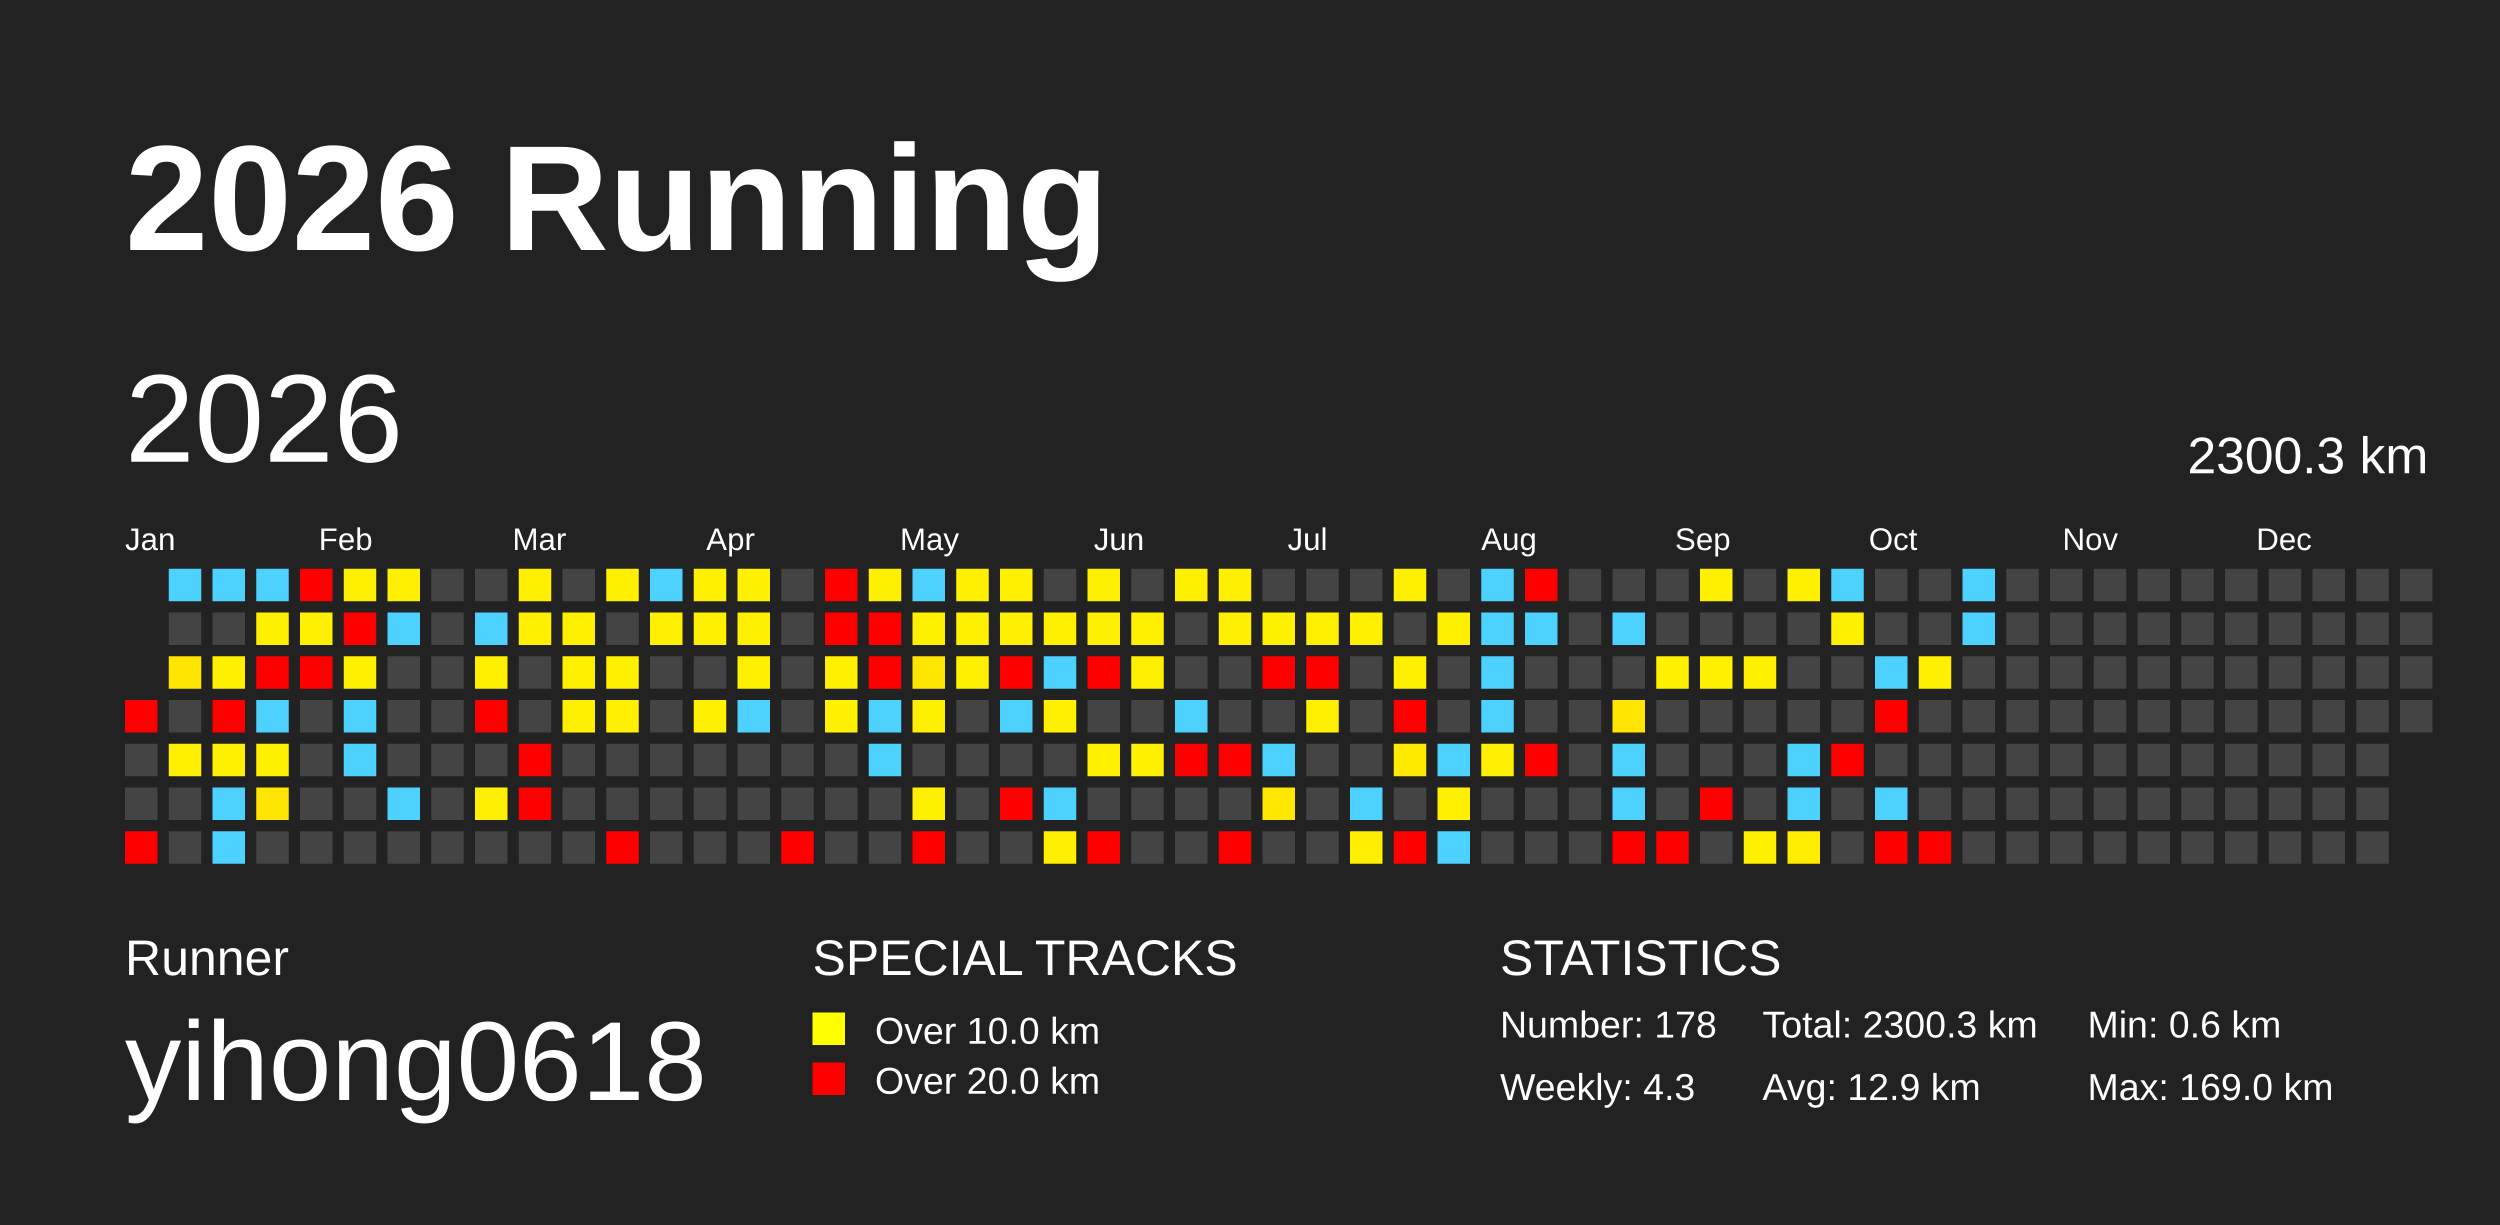
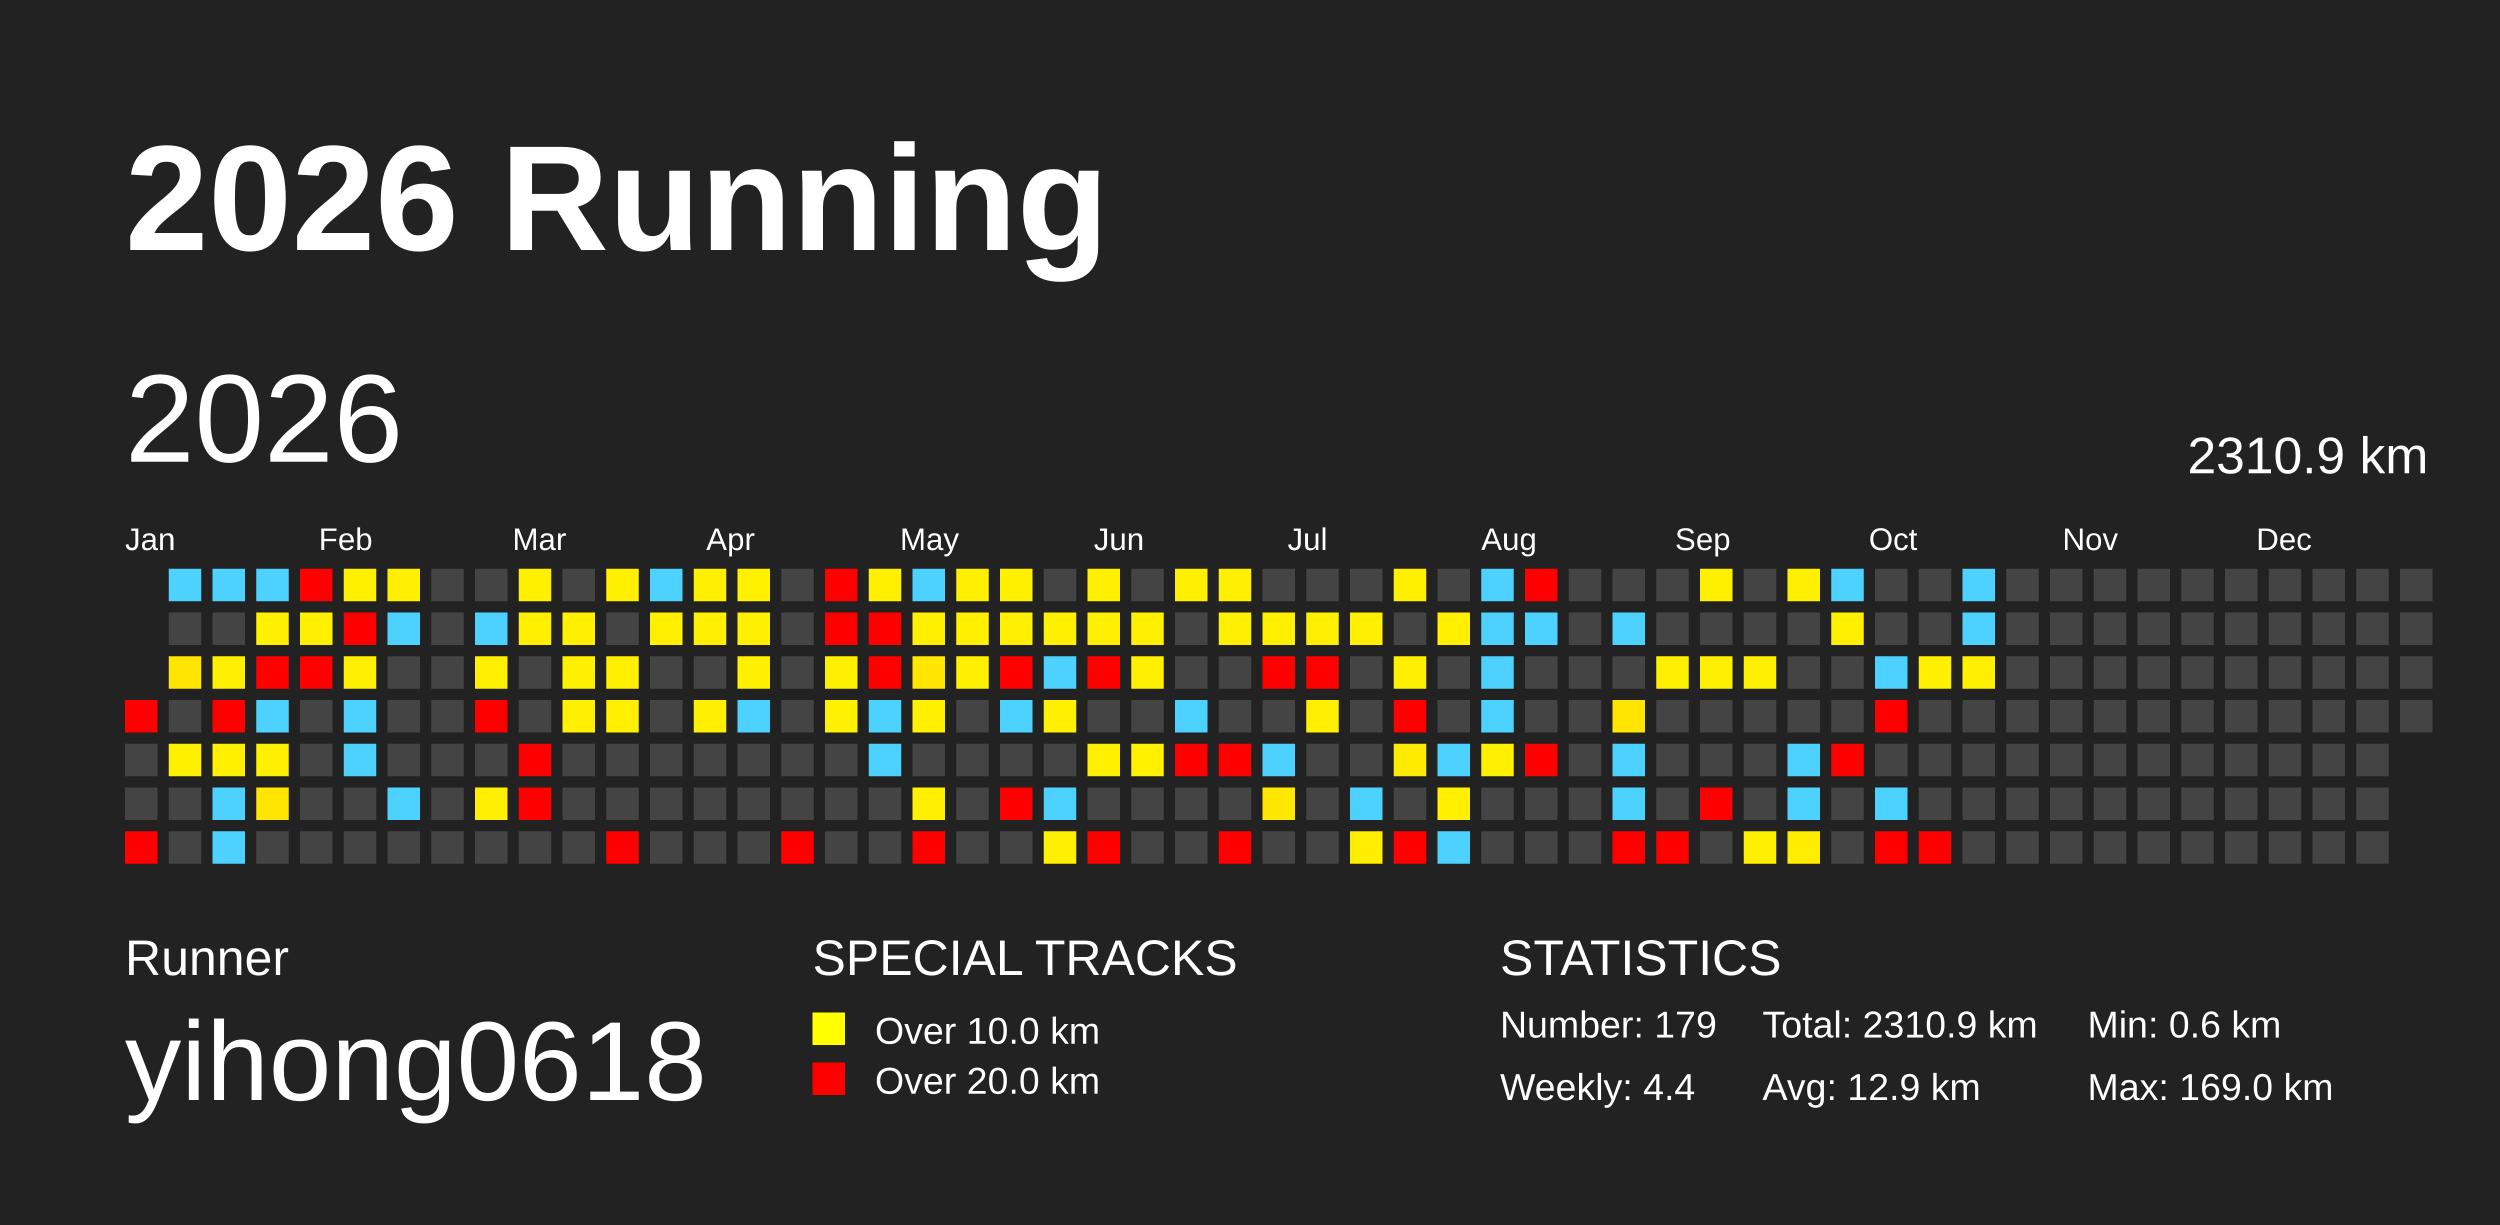
<svg xmlns="http://www.w3.org/2000/svg" baseProfile="full" height="98mm" version="1.1" viewBox="0,0,200,98" width="200mm">
  <defs />
  <rect fill="#222222" height="98" width="200" x="0" y="0" />
  <text fill="#FFFFFF" style="font-size:12px; font-family:Arial; font-weight:bold;" x="10" y="20">2026 Running</text>
  <text fill="#FFFFFF" style="font-size:4px; font-family:Arial" x="10" y="78">Runner</text>
  <text fill="#FFFFFF" style="font-size:9px; font-family:Arial" x="10" y="88">yihong0618</text>
  <text fill="#FFFFFF" style="font-size:4px; font-family:Arial" x="65" y="78">SPECIAL TRACKS</text>
  <rect fill="yellow" height="2.6" width="2.6" x="65" y="81" />
  <text fill="#FFFFFF" style="font-size:3px; font-family:Arial" x="70" y="83.5">Over 10.0 km</text>
  <rect fill="red" height="2.6" width="2.6" x="65" y="85" />
  <text fill="#FFFFFF" style="font-size:3px; font-family:Arial" x="70" y="87.5">Over 20.0 km</text>
  <text fill="#FFFFFF" style="font-size:4px; font-family:Arial" x="120" y="78">STATISTICS</text>
-   <text fill="#FFFFFF" style="font-size:3px; font-family:Arial" x="120" y="83">Number: 178</text>
-   <text fill="#FFFFFF" style="font-size:3px; font-family:Arial" x="120" y="88">Weekly: 4.3</text>
-   <text fill="#FFFFFF" style="font-size:3px; font-family:Arial" x="141" y="83">Total: 2300.3 km</text>
+   <text fill="#FFFFFF" style="font-size:3px; font-family:Arial" x="120" y="83">Number: 179</text>
+   <text fill="#FFFFFF" style="font-size:3px; font-family:Arial" x="120" y="88">Weekly: 4.4</text>
+   <text fill="#FFFFFF" style="font-size:3px; font-family:Arial" x="141" y="83">Total: 2310.9 km</text>
  <text fill="#FFFFFF" style="font-size:3px; font-family:Arial" x="141" y="88">Avg: 12.9 km</text>
  <text fill="#FFFFFF" style="font-size:3px; font-family:Arial" x="167" y="83">Min: 0.6 km</text>
  <text fill="#FFFFFF" style="font-size:3px; font-family:Arial" x="167" y="88">Max: 169.0 km</text>
  <text dominant-baseline="hanging" fill="#FFFFFF" style="font-size:10.0px; font-family:Arial;" x="10" y="30">2026</text>
-   <text dominant-baseline="hanging" fill="#FFFFFF" style="font-size:4.125px; font-family:Arial;" x="175" y="35">2300.3 km</text>
+   <text dominant-baseline="hanging" fill="#FFFFFF" style="font-size:4.125px; font-family:Arial;" x="175" y="35">2310.9 km</text>
  <text fill="#FFFFFF" style="font-size:2.5px; font-family:Arial" x="10.0" y="44">Jan</text>
  <text fill="#FFFFFF" style="font-size:2.5px; font-family:Arial" x="25.5" y="44">Feb</text>
  <text fill="#FFFFFF" style="font-size:2.5px; font-family:Arial" x="41.0" y="44">Mar</text>
  <text fill="#FFFFFF" style="font-size:2.5px; font-family:Arial" x="56.5" y="44">Apr</text>
  <text fill="#FFFFFF" style="font-size:2.5px; font-family:Arial" x="72.0" y="44">May</text>
  <text fill="#FFFFFF" style="font-size:2.5px; font-family:Arial" x="87.5" y="44">Jun</text>
  <text fill="#FFFFFF" style="font-size:2.5px; font-family:Arial" x="103.0" y="44">Jul</text>
  <text fill="#FFFFFF" style="font-size:2.5px; font-family:Arial" x="118.5" y="44">Aug</text>
  <text fill="#FFFFFF" style="font-size:2.5px; font-family:Arial" x="134.0" y="44">Sep</text>
  <text fill="#FFFFFF" style="font-size:2.5px; font-family:Arial" x="149.5" y="44">Oct</text>
  <text fill="#FFFFFF" style="font-size:2.5px; font-family:Arial" x="165.0" y="44">Nov</text>
  <text fill="#FFFFFF" style="font-size:2.5px; font-family:Arial" x="180.5" y="44">Dec</text>
  <rect fill="red" height="2.6" width="2.6" x="10.0" y="56.0" />
  <rect fill="#444444" height="2.6" width="2.6" x="10.0" y="59.5" />
  <rect fill="#444444" height="2.6" width="2.6" x="10.0" y="63.0" />
  <rect fill="red" height="2.6" width="2.6" x="10.0" y="66.5" />
  <rect fill="#4dd2ff" height="2.6" width="2.6" x="13.5" y="45.5" />
  <rect fill="#444444" height="2.6" width="2.6" x="13.5" y="49.0" />
  <rect fill="#ffe500" height="2.6" width="2.6" x="13.5" y="52.5" />
  <rect fill="#444444" height="2.6" width="2.6" x="13.5" y="56.0" />
  <rect fill="#fff000" height="2.6" width="2.6" x="13.5" y="59.5" />
  <rect fill="#444444" height="2.6" width="2.6" x="13.5" y="63.0" />
  <rect fill="#444444" height="2.6" width="2.6" x="13.5" y="66.5" />
  <rect fill="#4dd2ff" height="2.6" width="2.6" x="17.0" y="45.5" />
  <rect fill="#444444" height="2.6" width="2.6" x="17.0" y="49.0" />
  <rect fill="#fff000" height="2.6" width="2.6" x="17.0" y="52.5" />
  <rect fill="red" height="2.6" width="2.6" x="17.0" y="56.0" />
  <rect fill="#fff000" height="2.6" width="2.6" x="17.0" y="59.5" />
  <rect fill="#4dd2ff" height="2.6" width="2.6" x="17.0" y="63.0" />
  <rect fill="#4dd2ff" height="2.6" width="2.6" x="17.0" y="66.5" />
  <rect fill="#4dd2ff" height="2.6" width="2.6" x="20.5" y="45.5" />
  <rect fill="#fff000" height="2.6" width="2.6" x="20.5" y="49.0" />
  <rect fill="red" height="2.6" width="2.6" x="20.5" y="52.5" />
  <rect fill="#4dd2ff" height="2.6" width="2.6" x="20.5" y="56.0" />
  <rect fill="#fff000" height="2.6" width="2.6" x="20.5" y="59.5" />
  <rect fill="#ffe500" height="2.6" width="2.6" x="20.5" y="63.0" />
  <rect fill="#444444" height="2.6" width="2.6" x="20.5" y="66.5" />
  <rect fill="red" height="2.6" width="2.6" x="24.0" y="45.5" />
  <rect fill="#fff000" height="2.6" width="2.6" x="24.0" y="49.0" />
  <rect fill="red" height="2.6" width="2.6" x="24.0" y="52.5" />
  <rect fill="#444444" height="2.6" width="2.6" x="24.0" y="56.0" />
  <rect fill="#444444" height="2.6" width="2.6" x="24.0" y="59.5" />
  <rect fill="#444444" height="2.6" width="2.6" x="24.0" y="63.0" />
  <rect fill="#444444" height="2.6" width="2.6" x="24.0" y="66.5" />
  <rect fill="#fff000" height="2.6" width="2.6" x="27.5" y="45.5" />
  <rect fill="red" height="2.6" width="2.6" x="27.5" y="49.0" />
  <rect fill="#fff000" height="2.6" width="2.6" x="27.5" y="52.5" />
  <rect fill="#4dd2ff" height="2.6" width="2.6" x="27.5" y="56.0" />
  <rect fill="#4dd2ff" height="2.6" width="2.6" x="27.5" y="59.5" />
  <rect fill="#444444" height="2.6" width="2.6" x="27.5" y="63.0" />
  <rect fill="#444444" height="2.6" width="2.6" x="27.5" y="66.5" />
  <rect fill="#fff000" height="2.6" width="2.6" x="31.0" y="45.5" />
  <rect fill="#4dd2ff" height="2.6" width="2.6" x="31.0" y="49.0" />
  <rect fill="#444444" height="2.6" width="2.6" x="31.0" y="52.5" />
  <rect fill="#444444" height="2.6" width="2.6" x="31.0" y="56.0" />
  <rect fill="#444444" height="2.6" width="2.6" x="31.0" y="59.5" />
  <rect fill="#4dd2ff" height="2.6" width="2.6" x="31.0" y="63.0" />
  <rect fill="#444444" height="2.6" width="2.6" x="31.0" y="66.5" />
  <rect fill="#444444" height="2.6" width="2.6" x="34.5" y="45.5" />
  <rect fill="#444444" height="2.6" width="2.6" x="34.5" y="49.0" />
  <rect fill="#444444" height="2.6" width="2.6" x="34.5" y="52.5" />
  <rect fill="#444444" height="2.6" width="2.6" x="34.5" y="56.0" />
  <rect fill="#444444" height="2.6" width="2.6" x="34.5" y="59.5" />
  <rect fill="#444444" height="2.6" width="2.6" x="34.5" y="63.0" />
  <rect fill="#444444" height="2.6" width="2.6" x="34.5" y="66.5" />
  <rect fill="#444444" height="2.6" width="2.6" x="38.0" y="45.5" />
  <rect fill="#4dd2ff" height="2.6" width="2.6" x="38.0" y="49.0" />
  <rect fill="#fff000" height="2.6" width="2.6" x="38.0" y="52.5" />
  <rect fill="red" height="2.6" width="2.6" x="38.0" y="56.0" />
  <rect fill="#444444" height="2.6" width="2.6" x="38.0" y="59.5" />
  <rect fill="#ffef00" height="2.6" width="2.6" x="38.0" y="63.0" />
  <rect fill="#444444" height="2.6" width="2.6" x="38.0" y="66.5" />
  <rect fill="#fff000" height="2.6" width="2.6" x="41.5" y="45.5" />
  <rect fill="#fff000" height="2.6" width="2.6" x="41.5" y="49.0" />
  <rect fill="#444444" height="2.6" width="2.6" x="41.5" y="52.5" />
  <rect fill="#444444" height="2.6" width="2.6" x="41.5" y="56.0" />
  <rect fill="red" height="2.6" width="2.6" x="41.5" y="59.5" />
  <rect fill="red" height="2.6" width="2.6" x="41.5" y="63.0" />
  <rect fill="#444444" height="2.6" width="2.6" x="41.5" y="66.5" />
  <rect fill="#444444" height="2.6" width="2.6" x="45.0" y="45.5" />
  <rect fill="#fff000" height="2.6" width="2.6" x="45.0" y="49.0" />
  <rect fill="#fff000" height="2.6" width="2.6" x="45.0" y="52.5" />
  <rect fill="#fff000" height="2.6" width="2.6" x="45.0" y="56.0" />
  <rect fill="#444444" height="2.6" width="2.6" x="45.0" y="59.5" />
  <rect fill="#444444" height="2.6" width="2.6" x="45.0" y="63.0" />
  <rect fill="#444444" height="2.6" width="2.6" x="45.0" y="66.5" />
  <rect fill="#fff000" height="2.6" width="2.6" x="48.5" y="45.5" />
  <rect fill="#444444" height="2.6" width="2.6" x="48.5" y="49.0" />
  <rect fill="#fff000" height="2.6" width="2.6" x="48.5" y="52.5" />
  <rect fill="#ffef00" height="2.6" width="2.6" x="48.5" y="56.0" />
  <rect fill="#444444" height="2.6" width="2.6" x="48.5" y="59.5" />
  <rect fill="#444444" height="2.6" width="2.6" x="48.5" y="63.0" />
  <rect fill="red" height="2.6" width="2.6" x="48.5" y="66.5" />
  <rect fill="#4dd2ff" height="2.6" width="2.6" x="52.0" y="45.5" />
  <rect fill="#fff000" height="2.6" width="2.6" x="52.0" y="49.0" />
  <rect fill="#444444" height="2.6" width="2.6" x="52.0" y="52.5" />
  <rect fill="#444444" height="2.6" width="2.6" x="52.0" y="56.0" />
  <rect fill="#444444" height="2.6" width="2.6" x="52.0" y="59.5" />
  <rect fill="#444444" height="2.6" width="2.6" x="52.0" y="63.0" />
  <rect fill="#444444" height="2.6" width="2.6" x="52.0" y="66.5" />
  <rect fill="#fff000" height="2.6" width="2.6" x="55.5" y="45.5" />
  <rect fill="#fff000" height="2.6" width="2.6" x="55.5" y="49.0" />
  <rect fill="#444444" height="2.6" width="2.6" x="55.5" y="52.5" />
  <rect fill="#fff000" height="2.6" width="2.6" x="55.5" y="56.0" />
  <rect fill="#444444" height="2.6" width="2.6" x="55.5" y="59.5" />
  <rect fill="#444444" height="2.6" width="2.6" x="55.5" y="63.0" />
  <rect fill="#444444" height="2.6" width="2.6" x="55.5" y="66.5" />
  <rect fill="#fff100" height="2.6" width="2.6" x="59.0" y="45.5" />
  <rect fill="#fff000" height="2.6" width="2.6" x="59.0" y="49.0" />
  <rect fill="#fff000" height="2.6" width="2.6" x="59.0" y="52.5" />
  <rect fill="#4dd2ff" height="2.6" width="2.6" x="59.0" y="56.0" />
  <rect fill="#444444" height="2.6" width="2.6" x="59.0" y="59.5" />
  <rect fill="#444444" height="2.6" width="2.6" x="59.0" y="63.0" />
  <rect fill="#444444" height="2.6" width="2.6" x="59.0" y="66.5" />
  <rect fill="#444444" height="2.6" width="2.6" x="62.5" y="45.5" />
  <rect fill="#444444" height="2.6" width="2.6" x="62.5" y="49.0" />
  <rect fill="#444444" height="2.6" width="2.6" x="62.5" y="52.5" />
  <rect fill="#444444" height="2.6" width="2.6" x="62.5" y="56.0" />
  <rect fill="#444444" height="2.6" width="2.6" x="62.5" y="59.5" />
  <rect fill="#444444" height="2.6" width="2.6" x="62.5" y="63.0" />
  <rect fill="red" height="2.6" width="2.6" x="62.5" y="66.5" />
  <rect fill="red" height="2.6" width="2.6" x="66.0" y="45.5" />
  <rect fill="red" height="2.6" width="2.6" x="66.0" y="49.0" />
  <rect fill="#fff000" height="2.6" width="2.6" x="66.0" y="52.5" />
  <rect fill="#fff100" height="2.6" width="2.6" x="66.0" y="56.0" />
  <rect fill="#444444" height="2.6" width="2.6" x="66.0" y="59.5" />
  <rect fill="#444444" height="2.6" width="2.6" x="66.0" y="63.0" />
  <rect fill="#444444" height="2.6" width="2.6" x="66.0" y="66.5" />
  <rect fill="#fff000" height="2.6" width="2.6" x="69.5" y="45.5" />
  <rect fill="red" height="2.6" width="2.6" x="69.5" y="49.0" />
  <rect fill="red" height="2.6" width="2.6" x="69.5" y="52.5" />
  <rect fill="#4dd2ff" height="2.6" width="2.6" x="69.5" y="56.0" />
  <rect fill="#4dd2ff" height="2.6" width="2.6" x="69.5" y="59.5" />
  <rect fill="#444444" height="2.6" width="2.6" x="69.5" y="63.0" />
  <rect fill="#444444" height="2.6" width="2.6" x="69.5" y="66.5" />
  <rect fill="#4dd2ff" height="2.6" width="2.6" x="73.0" y="45.5" />
  <rect fill="#fff000" height="2.6" width="2.6" x="73.0" y="49.0" />
  <rect fill="#ffe600" height="2.6" width="2.6" x="73.0" y="52.5" />
  <rect fill="#fff000" height="2.6" width="2.6" x="73.0" y="56.0" />
  <rect fill="#444444" height="2.6" width="2.6" x="73.0" y="59.5" />
  <rect fill="#fff000" height="2.6" width="2.6" x="73.0" y="63.0" />
  <rect fill="red" height="2.6" width="2.6" x="73.0" y="66.5" />
  <rect fill="#fff000" height="2.6" width="2.6" x="76.5" y="45.5" />
  <rect fill="#fff000" height="2.6" width="2.6" x="76.5" y="49.0" />
  <rect fill="#fff000" height="2.6" width="2.6" x="76.5" y="52.5" />
  <rect fill="#444444" height="2.6" width="2.6" x="76.5" y="56.0" />
  <rect fill="#444444" height="2.6" width="2.6" x="76.5" y="59.5" />
  <rect fill="#444444" height="2.6" width="2.6" x="76.5" y="63.0" />
  <rect fill="#444444" height="2.6" width="2.6" x="76.5" y="66.5" />
  <rect fill="#fff000" height="2.6" width="2.6" x="80.0" y="45.5" />
  <rect fill="#ffef00" height="2.6" width="2.6" x="80.0" y="49.0" />
  <rect fill="red" height="2.6" width="2.6" x="80.0" y="52.5" />
  <rect fill="#4dd2ff" height="2.6" width="2.6" x="80.0" y="56.0" />
  <rect fill="#444444" height="2.6" width="2.6" x="80.0" y="59.5" />
  <rect fill="red" height="2.6" width="2.6" x="80.0" y="63.0" />
  <rect fill="#444444" height="2.6" width="2.6" x="80.0" y="66.5" />
  <rect fill="#444444" height="2.6" width="2.6" x="83.5" y="45.5" />
  <rect fill="#fff000" height="2.6" width="2.6" x="83.5" y="49.0" />
  <rect fill="#4dd2ff" height="2.6" width="2.6" x="83.5" y="52.5" />
  <rect fill="#fff000" height="2.6" width="2.6" x="83.5" y="56.0" />
  <rect fill="#444444" height="2.6" width="2.6" x="83.5" y="59.5" />
  <rect fill="#4dd2ff" height="2.6" width="2.6" x="83.5" y="63.0" />
  <rect fill="#ffef00" height="2.6" width="2.6" x="83.5" y="66.5" />
  <rect fill="#ffef00" height="2.6" width="2.6" x="87.0" y="45.5" />
  <rect fill="#ffef00" height="2.6" width="2.6" x="87.0" y="49.0" />
  <rect fill="red" height="2.6" width="2.6" x="87.0" y="52.5" />
  <rect fill="#444444" height="2.6" width="2.6" x="87.0" y="56.0" />
  <rect fill="#fff000" height="2.6" width="2.6" x="87.0" y="59.5" />
  <rect fill="#444444" height="2.6" width="2.6" x="87.0" y="63.0" />
  <rect fill="red" height="2.6" width="2.6" x="87.0" y="66.5" />
  <rect fill="#444444" height="2.6" width="2.6" x="90.5" y="45.5" />
  <rect fill="#fff000" height="2.6" width="2.6" x="90.5" y="49.0" />
  <rect fill="#ffef00" height="2.6" width="2.6" x="90.5" y="52.5" />
  <rect fill="#444444" height="2.6" width="2.6" x="90.5" y="56.0" />
  <rect fill="#fff100" height="2.6" width="2.6" x="90.5" y="59.5" />
  <rect fill="#444444" height="2.6" width="2.6" x="90.5" y="63.0" />
  <rect fill="#444444" height="2.6" width="2.6" x="90.5" y="66.5" />
  <rect fill="#fff000" height="2.6" width="2.6" x="94.0" y="45.5" />
  <rect fill="#444444" height="2.6" width="2.6" x="94.0" y="49.0" />
  <rect fill="#444444" height="2.6" width="2.6" x="94.0" y="52.5" />
  <rect fill="#4dd2ff" height="2.6" width="2.6" x="94.0" y="56.0" />
  <rect fill="red" height="2.6" width="2.6" x="94.0" y="59.5" />
  <rect fill="#444444" height="2.6" width="2.6" x="94.0" y="63.0" />
  <rect fill="#444444" height="2.6" width="2.6" x="94.0" y="66.5" />
  <rect fill="#ffef00" height="2.6" width="2.6" x="97.5" y="45.5" />
  <rect fill="#ffef00" height="2.6" width="2.6" x="97.5" y="49.0" />
  <rect fill="#444444" height="2.6" width="2.6" x="97.5" y="52.5" />
  <rect fill="#444444" height="2.6" width="2.6" x="97.5" y="56.0" />
  <rect fill="red" height="2.6" width="2.6" x="97.5" y="59.5" />
  <rect fill="#444444" height="2.6" width="2.6" x="97.5" y="63.0" />
  <rect fill="red" height="2.6" width="2.6" x="97.5" y="66.5" />
  <rect fill="#444444" height="2.6" width="2.6" x="101.0" y="45.5" />
  <rect fill="#fff000" height="2.6" width="2.6" x="101.0" y="49.0" />
  <rect fill="red" height="2.6" width="2.6" x="101.0" y="52.5" />
  <rect fill="#444444" height="2.6" width="2.6" x="101.0" y="56.0" />
  <rect fill="#4dd2ff" height="2.6" width="2.6" x="101.0" y="59.5" />
  <rect fill="#ffe700" height="2.6" width="2.6" x="101.0" y="63.0" />
  <rect fill="#444444" height="2.6" width="2.6" x="101.0" y="66.5" />
  <rect fill="#444444" height="2.6" width="2.6" x="104.5" y="45.5" />
  <rect fill="#fff000" height="2.6" width="2.6" x="104.5" y="49.0" />
  <rect fill="red" height="2.6" width="2.6" x="104.5" y="52.5" />
  <rect fill="#fff000" height="2.6" width="2.6" x="104.5" y="56.0" />
  <rect fill="#444444" height="2.6" width="2.6" x="104.5" y="59.5" />
  <rect fill="#444444" height="2.6" width="2.6" x="104.5" y="63.0" />
  <rect fill="#444444" height="2.6" width="2.6" x="104.5" y="66.5" />
  <rect fill="#444444" height="2.6" width="2.6" x="108.0" y="45.5" />
  <rect fill="#fff000" height="2.6" width="2.6" x="108.0" y="49.0" />
  <rect fill="#444444" height="2.6" width="2.6" x="108.0" y="52.5" />
  <rect fill="#444444" height="2.6" width="2.6" x="108.0" y="56.0" />
  <rect fill="#444444" height="2.6" width="2.6" x="108.0" y="59.5" />
  <rect fill="#4dd2ff" height="2.6" width="2.6" x="108.0" y="63.0" />
  <rect fill="#ffee00" height="2.6" width="2.6" x="108.0" y="66.5" />
  <rect fill="#fff000" height="2.6" width="2.6" x="111.5" y="45.5" />
  <rect fill="#444444" height="2.6" width="2.6" x="111.5" y="49.0" />
  <rect fill="#fff000" height="2.6" width="2.6" x="111.5" y="52.5" />
  <rect fill="red" height="2.6" width="2.6" x="111.5" y="56.0" />
  <rect fill="#ffeb00" height="2.6" width="2.6" x="111.5" y="59.5" />
  <rect fill="#444444" height="2.6" width="2.6" x="111.5" y="63.0" />
  <rect fill="red" height="2.6" width="2.6" x="111.5" y="66.5" />
  <rect fill="#444444" height="2.6" width="2.6" x="115.0" y="45.5" />
  <rect fill="#fff000" height="2.6" width="2.6" x="115.0" y="49.0" />
  <rect fill="#444444" height="2.6" width="2.6" x="115.0" y="52.5" />
  <rect fill="#444444" height="2.6" width="2.6" x="115.0" y="56.0" />
  <rect fill="#4dd2ff" height="2.6" width="2.6" x="115.0" y="59.5" />
  <rect fill="#fff000" height="2.6" width="2.6" x="115.0" y="63.0" />
  <rect fill="#4dd2ff" height="2.6" width="2.6" x="115.0" y="66.5" />
  <rect fill="#4dd2ff" height="2.6" width="2.6" x="118.5" y="45.5" />
  <rect fill="#4dd2ff" height="2.6" width="2.6" x="118.5" y="49.0" />
  <rect fill="#4dd2ff" height="2.6" width="2.6" x="118.5" y="52.5" />
  <rect fill="#4dd2ff" height="2.6" width="2.6" x="118.5" y="56.0" />
  <rect fill="#ffef00" height="2.6" width="2.6" x="118.5" y="59.5" />
  <rect fill="#444444" height="2.6" width="2.6" x="118.5" y="63.0" />
  <rect fill="#444444" height="2.6" width="2.6" x="118.5" y="66.5" />
  <rect fill="red" height="2.6" width="2.6" x="122.0" y="45.5" />
  <rect fill="#4dd2ff" height="2.6" width="2.6" x="122.0" y="49.0" />
  <rect fill="#444444" height="2.6" width="2.6" x="122.0" y="52.5" />
  <rect fill="#444444" height="2.6" width="2.6" x="122.0" y="56.0" />
  <rect fill="red" height="2.6" width="2.6" x="122.0" y="59.5" />
  <rect fill="#444444" height="2.6" width="2.6" x="122.0" y="63.0" />
  <rect fill="#444444" height="2.6" width="2.6" x="122.0" y="66.5" />
  <rect fill="#444444" height="2.6" width="2.6" x="125.5" y="45.5" />
  <rect fill="#444444" height="2.6" width="2.6" x="125.5" y="49.0" />
  <rect fill="#444444" height="2.6" width="2.6" x="125.5" y="52.5" />
  <rect fill="#444444" height="2.6" width="2.6" x="125.5" y="56.0" />
  <rect fill="#444444" height="2.6" width="2.6" x="125.5" y="59.5" />
  <rect fill="#444444" height="2.6" width="2.6" x="125.5" y="63.0" />
  <rect fill="#444444" height="2.6" width="2.6" x="125.5" y="66.5" />
  <rect fill="#444444" height="2.6" width="2.6" x="129.0" y="45.5" />
  <rect fill="#4dd2ff" height="2.6" width="2.6" x="129.0" y="49.0" />
  <rect fill="#444444" height="2.6" width="2.6" x="129.0" y="52.5" />
  <rect fill="#ffe500" height="2.6" width="2.6" x="129.0" y="56.0" />
  <rect fill="#4dd2ff" height="2.6" width="2.6" x="129.0" y="59.5" />
  <rect fill="#4dd2ff" height="2.6" width="2.6" x="129.0" y="63.0" />
  <rect fill="red" height="2.6" width="2.6" x="129.0" y="66.5" />
  <rect fill="#444444" height="2.6" width="2.6" x="132.5" y="45.5" />
  <rect fill="#444444" height="2.6" width="2.6" x="132.5" y="49.0" />
  <rect fill="#fff000" height="2.6" width="2.6" x="132.5" y="52.5" />
  <rect fill="#444444" height="2.6" width="2.6" x="132.5" y="56.0" />
  <rect fill="#444444" height="2.6" width="2.6" x="132.5" y="59.5" />
  <rect fill="#444444" height="2.6" width="2.6" x="132.5" y="63.0" />
  <rect fill="red" height="2.6" width="2.6" x="132.5" y="66.5" />
  <rect fill="#fff000" height="2.6" width="2.6" x="136.0" y="45.5" />
  <rect fill="#444444" height="2.6" width="2.6" x="136.0" y="49.0" />
  <rect fill="#fff000" height="2.6" width="2.6" x="136.0" y="52.5" />
  <rect fill="#444444" height="2.6" width="2.6" x="136.0" y="56.0" />
  <rect fill="#444444" height="2.6" width="2.6" x="136.0" y="59.5" />
  <rect fill="red" height="2.6" width="2.6" x="136.0" y="63.0" />
  <rect fill="#444444" height="2.6" width="2.6" x="136.0" y="66.5" />
  <rect fill="#444444" height="2.6" width="2.6" x="139.5" y="45.5" />
  <rect fill="#444444" height="2.6" width="2.6" x="139.5" y="49.0" />
  <rect fill="#fff000" height="2.6" width="2.6" x="139.5" y="52.5" />
  <rect fill="#444444" height="2.6" width="2.6" x="139.5" y="56.0" />
  <rect fill="#444444" height="2.6" width="2.6" x="139.5" y="59.5" />
  <rect fill="#444444" height="2.6" width="2.6" x="139.5" y="63.0" />
  <rect fill="#fff000" height="2.6" width="2.6" x="139.5" y="66.5" />
  <rect fill="#fff000" height="2.6" width="2.6" x="143.0" y="45.5" />
  <rect fill="#444444" height="2.6" width="2.6" x="143.0" y="49.0" />
  <rect fill="#444444" height="2.6" width="2.6" x="143.0" y="52.5" />
  <rect fill="#444444" height="2.6" width="2.6" x="143.0" y="56.0" />
  <rect fill="#4dd2ff" height="2.6" width="2.6" x="143.0" y="59.5" />
  <rect fill="#4dd2ff" height="2.6" width="2.6" x="143.0" y="63.0" />
  <rect fill="#ffed00" height="2.6" width="2.6" x="143.0" y="66.5" />
  <rect fill="#4dd2ff" height="2.6" width="2.6" x="146.5" y="45.5" />
  <rect fill="#fff000" height="2.6" width="2.6" x="146.5" y="49.0" />
  <rect fill="#444444" height="2.6" width="2.6" x="146.5" y="52.5" />
  <rect fill="#444444" height="2.6" width="2.6" x="146.5" y="56.0" />
  <rect fill="red" height="2.6" width="2.6" x="146.5" y="59.5" />
  <rect fill="#444444" height="2.6" width="2.6" x="146.5" y="63.0" />
  <rect fill="#444444" height="2.6" width="2.6" x="146.5" y="66.5" />
  <rect fill="#444444" height="2.6" width="2.6" x="150.0" y="45.5" />
  <rect fill="#444444" height="2.6" width="2.6" x="150.0" y="49.0" />
  <rect fill="#4dd2ff" height="2.6" width="2.6" x="150.0" y="52.5" />
  <rect fill="red" height="2.6" width="2.6" x="150.0" y="56.0" />
  <rect fill="#444444" height="2.6" width="2.6" x="150.0" y="59.5" />
  <rect fill="#4dd2ff" height="2.6" width="2.6" x="150.0" y="63.0" />
  <rect fill="red" height="2.6" width="2.6" x="150.0" y="66.5" />
  <rect fill="#444444" height="2.6" width="2.6" x="153.5" y="45.5" />
  <rect fill="#444444" height="2.6" width="2.6" x="153.5" y="49.0" />
  <rect fill="#fff000" height="2.6" width="2.6" x="153.5" y="52.5" />
  <rect fill="#444444" height="2.6" width="2.6" x="153.5" y="56.0" />
  <rect fill="#444444" height="2.6" width="2.6" x="153.5" y="59.5" />
  <rect fill="#444444" height="2.6" width="2.6" x="153.5" y="63.0" />
  <rect fill="red" height="2.6" width="2.6" x="153.5" y="66.5" />
  <rect fill="#4dd2ff" height="2.6" width="2.6" x="157.0" y="45.5" />
  <rect fill="#4dd2ff" height="2.6" width="2.6" x="157.0" y="49.0" />
-   <rect fill="#444444" height="2.6" width="2.6" x="157.0" y="52.5" />
+   <rect fill="#fff000" height="2.6" width="2.6" x="157.0" y="52.5" />
  <rect fill="#444444" height="2.6" width="2.6" x="157.0" y="56.0" />
  <rect fill="#444444" height="2.6" width="2.6" x="157.0" y="59.5" />
  <rect fill="#444444" height="2.6" width="2.6" x="157.0" y="63.0" />
  <rect fill="#444444" height="2.6" width="2.6" x="157.0" y="66.5" />
  <rect fill="#444444" height="2.6" width="2.6" x="160.5" y="45.5" />
  <rect fill="#444444" height="2.6" width="2.6" x="160.5" y="49.0" />
  <rect fill="#444444" height="2.6" width="2.6" x="160.5" y="52.5" />
  <rect fill="#444444" height="2.6" width="2.6" x="160.5" y="56.0" />
  <rect fill="#444444" height="2.6" width="2.6" x="160.5" y="59.5" />
  <rect fill="#444444" height="2.6" width="2.6" x="160.5" y="63.0" />
  <rect fill="#444444" height="2.6" width="2.6" x="160.5" y="66.5" />
  <rect fill="#444444" height="2.6" width="2.6" x="164.0" y="45.5" />
  <rect fill="#444444" height="2.6" width="2.6" x="164.0" y="49.0" />
  <rect fill="#444444" height="2.6" width="2.6" x="164.0" y="52.5" />
  <rect fill="#444444" height="2.6" width="2.6" x="164.0" y="56.0" />
  <rect fill="#444444" height="2.6" width="2.6" x="164.0" y="59.5" />
  <rect fill="#444444" height="2.6" width="2.6" x="164.0" y="63.0" />
  <rect fill="#444444" height="2.6" width="2.6" x="164.0" y="66.5" />
  <rect fill="#444444" height="2.6" width="2.6" x="167.5" y="45.5" />
  <rect fill="#444444" height="2.6" width="2.6" x="167.5" y="49.0" />
  <rect fill="#444444" height="2.6" width="2.6" x="167.5" y="52.5" />
  <rect fill="#444444" height="2.6" width="2.6" x="167.5" y="56.0" />
  <rect fill="#444444" height="2.6" width="2.6" x="167.5" y="59.5" />
  <rect fill="#444444" height="2.6" width="2.6" x="167.5" y="63.0" />
  <rect fill="#444444" height="2.6" width="2.6" x="167.5" y="66.5" />
  <rect fill="#444444" height="2.6" width="2.6" x="171.0" y="45.5" />
  <rect fill="#444444" height="2.6" width="2.6" x="171.0" y="49.0" />
  <rect fill="#444444" height="2.6" width="2.6" x="171.0" y="52.5" />
  <rect fill="#444444" height="2.6" width="2.6" x="171.0" y="56.0" />
  <rect fill="#444444" height="2.6" width="2.6" x="171.0" y="59.5" />
  <rect fill="#444444" height="2.6" width="2.6" x="171.0" y="63.0" />
  <rect fill="#444444" height="2.6" width="2.6" x="171.0" y="66.5" />
  <rect fill="#444444" height="2.6" width="2.6" x="174.5" y="45.5" />
  <rect fill="#444444" height="2.6" width="2.6" x="174.5" y="49.0" />
  <rect fill="#444444" height="2.6" width="2.6" x="174.5" y="52.5" />
  <rect fill="#444444" height="2.6" width="2.6" x="174.5" y="56.0" />
  <rect fill="#444444" height="2.6" width="2.6" x="174.5" y="59.5" />
  <rect fill="#444444" height="2.6" width="2.6" x="174.5" y="63.0" />
  <rect fill="#444444" height="2.6" width="2.6" x="174.5" y="66.5" />
  <rect fill="#444444" height="2.6" width="2.6" x="178.0" y="45.5" />
  <rect fill="#444444" height="2.6" width="2.6" x="178.0" y="49.0" />
  <rect fill="#444444" height="2.6" width="2.6" x="178.0" y="52.5" />
  <rect fill="#444444" height="2.6" width="2.6" x="178.0" y="56.0" />
  <rect fill="#444444" height="2.6" width="2.6" x="178.0" y="59.5" />
  <rect fill="#444444" height="2.6" width="2.6" x="178.0" y="63.0" />
  <rect fill="#444444" height="2.6" width="2.6" x="178.0" y="66.5" />
  <rect fill="#444444" height="2.6" width="2.6" x="181.5" y="45.5" />
  <rect fill="#444444" height="2.6" width="2.6" x="181.5" y="49.0" />
  <rect fill="#444444" height="2.6" width="2.6" x="181.5" y="52.5" />
  <rect fill="#444444" height="2.6" width="2.6" x="181.5" y="56.0" />
  <rect fill="#444444" height="2.6" width="2.6" x="181.5" y="59.5" />
  <rect fill="#444444" height="2.6" width="2.6" x="181.5" y="63.0" />
  <rect fill="#444444" height="2.6" width="2.6" x="181.5" y="66.5" />
  <rect fill="#444444" height="2.6" width="2.6" x="185.0" y="45.5" />
  <rect fill="#444444" height="2.6" width="2.6" x="185.0" y="49.0" />
  <rect fill="#444444" height="2.6" width="2.6" x="185.0" y="52.5" />
  <rect fill="#444444" height="2.6" width="2.6" x="185.0" y="56.0" />
  <rect fill="#444444" height="2.6" width="2.6" x="185.0" y="59.5" />
  <rect fill="#444444" height="2.6" width="2.6" x="185.0" y="63.0" />
  <rect fill="#444444" height="2.6" width="2.6" x="185.0" y="66.5" />
  <rect fill="#444444" height="2.6" width="2.6" x="188.5" y="45.5" />
  <rect fill="#444444" height="2.6" width="2.6" x="188.5" y="49.0" />
  <rect fill="#444444" height="2.6" width="2.6" x="188.5" y="52.5" />
  <rect fill="#444444" height="2.6" width="2.6" x="188.5" y="56.0" />
  <rect fill="#444444" height="2.6" width="2.6" x="188.5" y="59.5" />
  <rect fill="#444444" height="2.6" width="2.6" x="188.5" y="63.0" />
  <rect fill="#444444" height="2.6" width="2.6" x="188.5" y="66.5" />
  <rect fill="#444444" height="2.6" width="2.6" x="192.0" y="45.5" />
  <rect fill="#444444" height="2.6" width="2.6" x="192.0" y="49.0" />
  <rect fill="#444444" height="2.6" width="2.6" x="192.0" y="52.5" />
  <rect fill="#444444" height="2.6" width="2.6" x="192.0" y="56.0" />
</svg>
